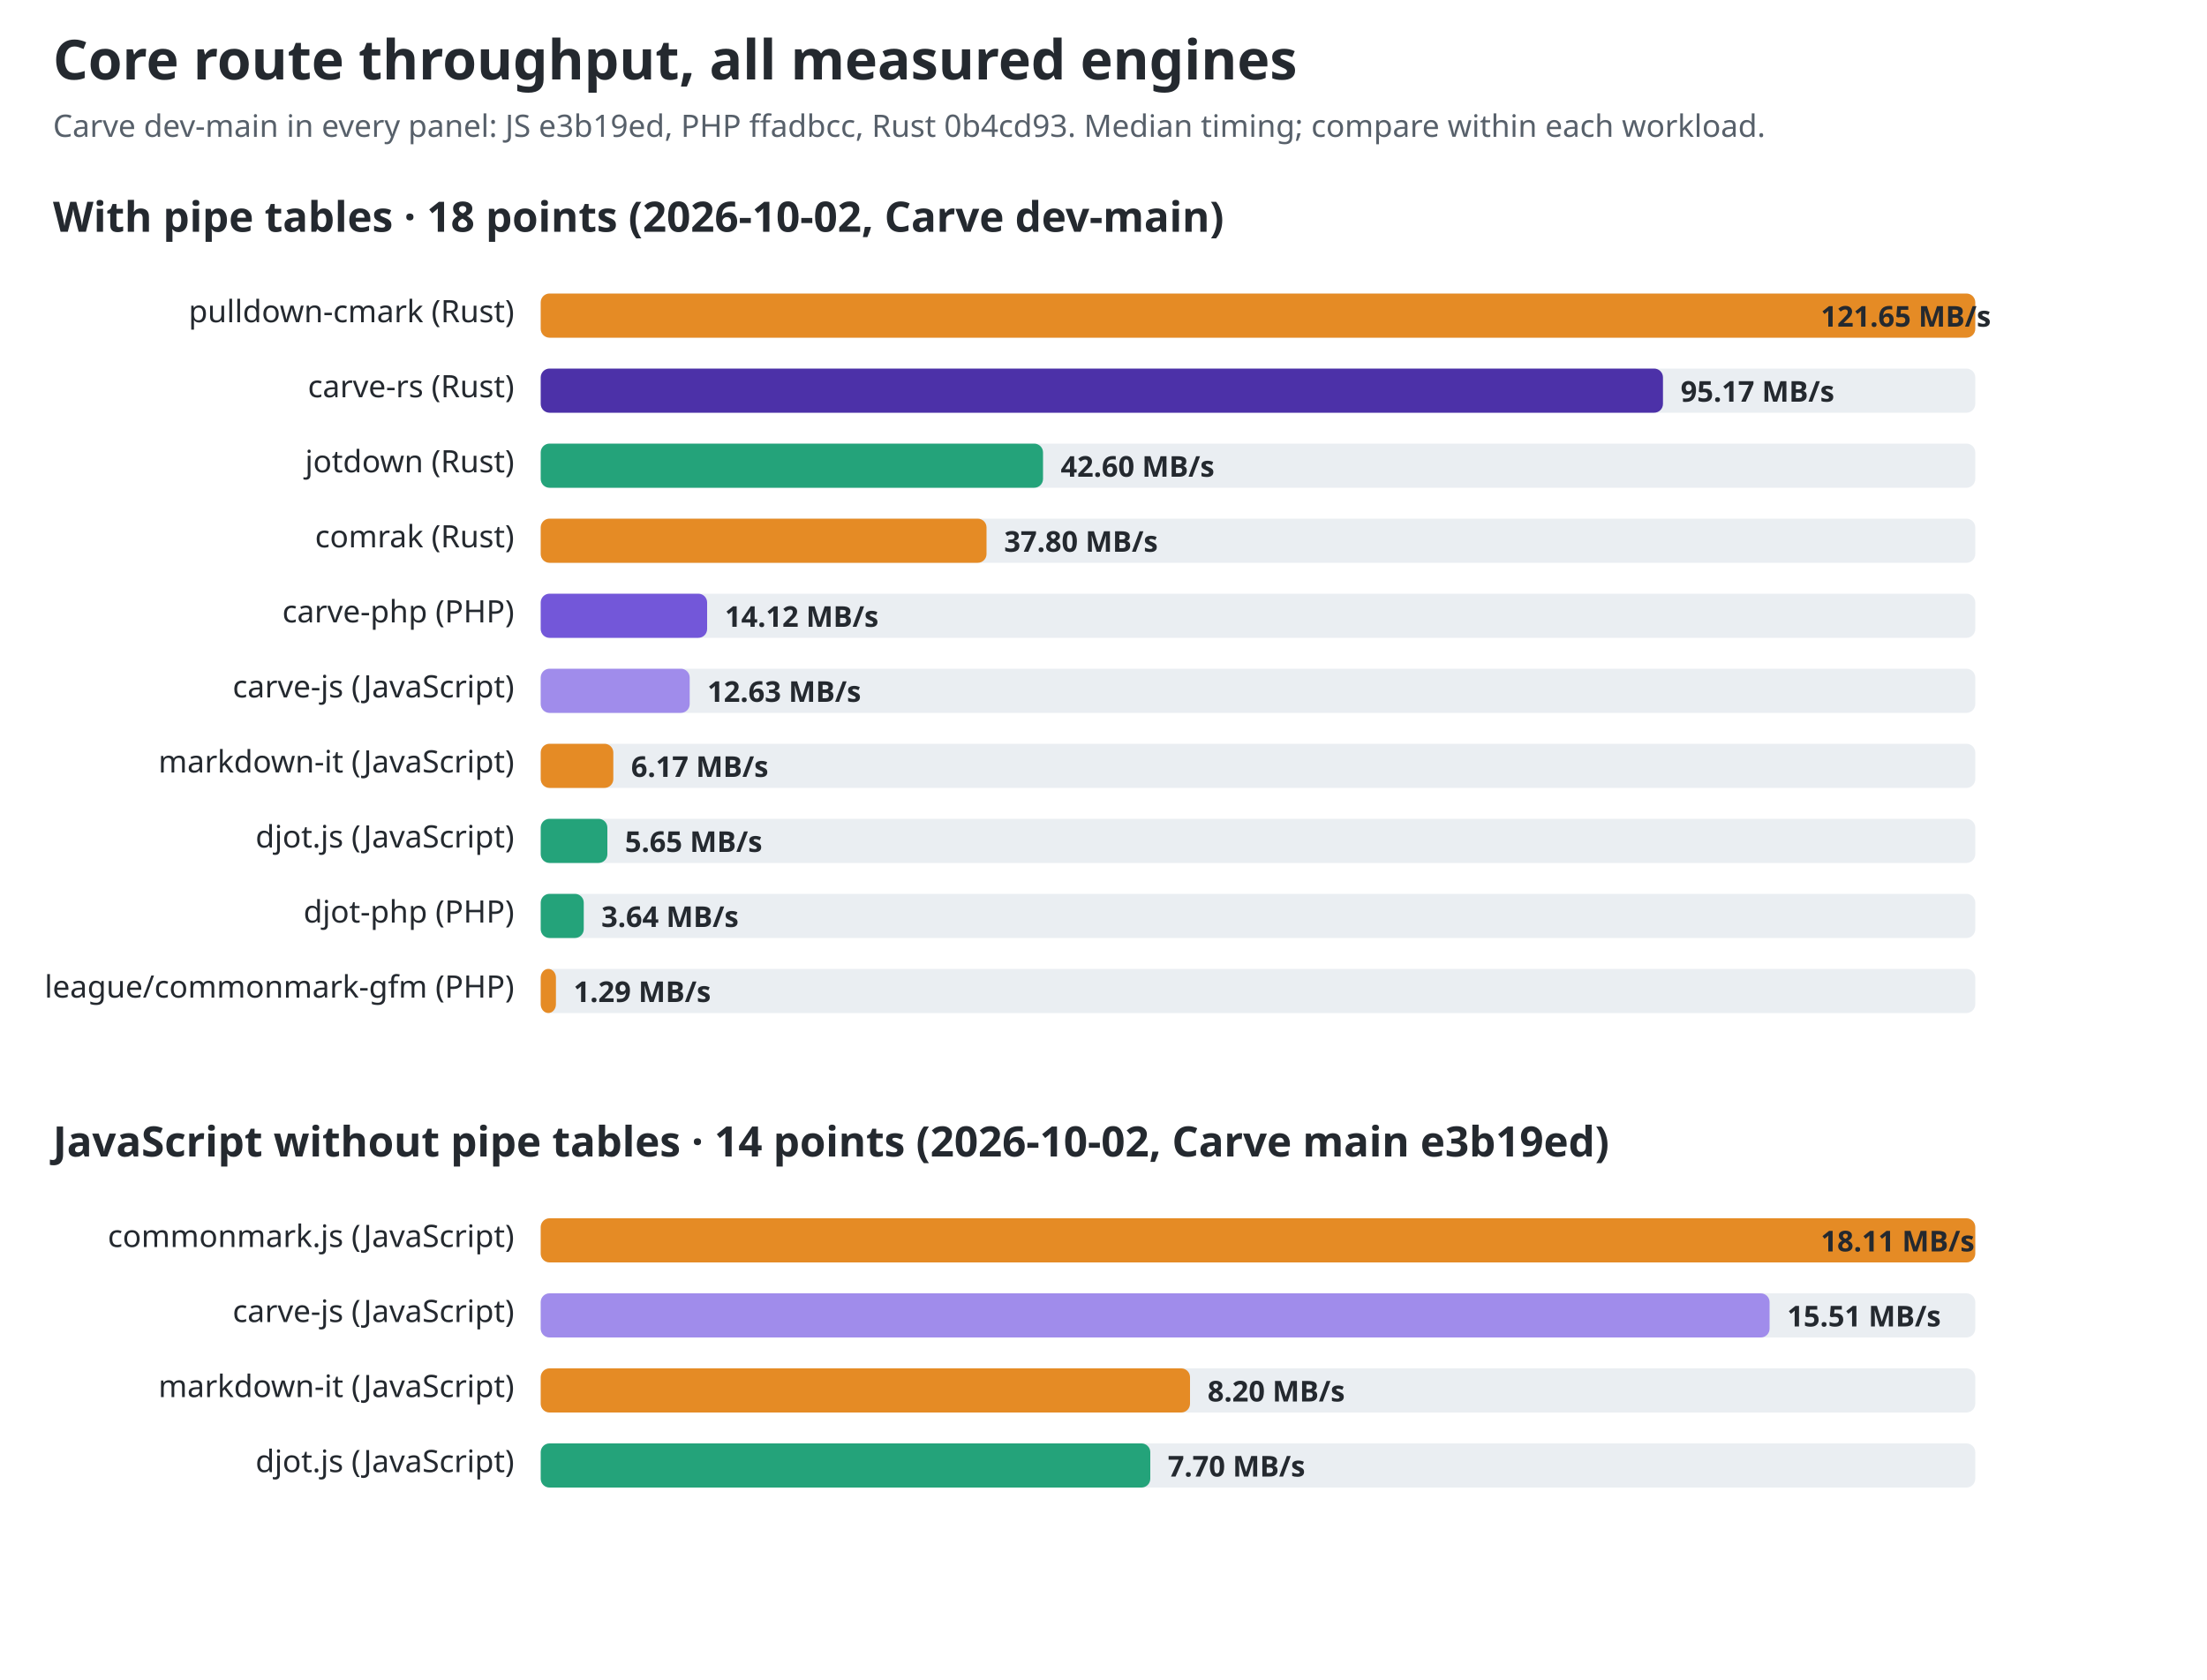
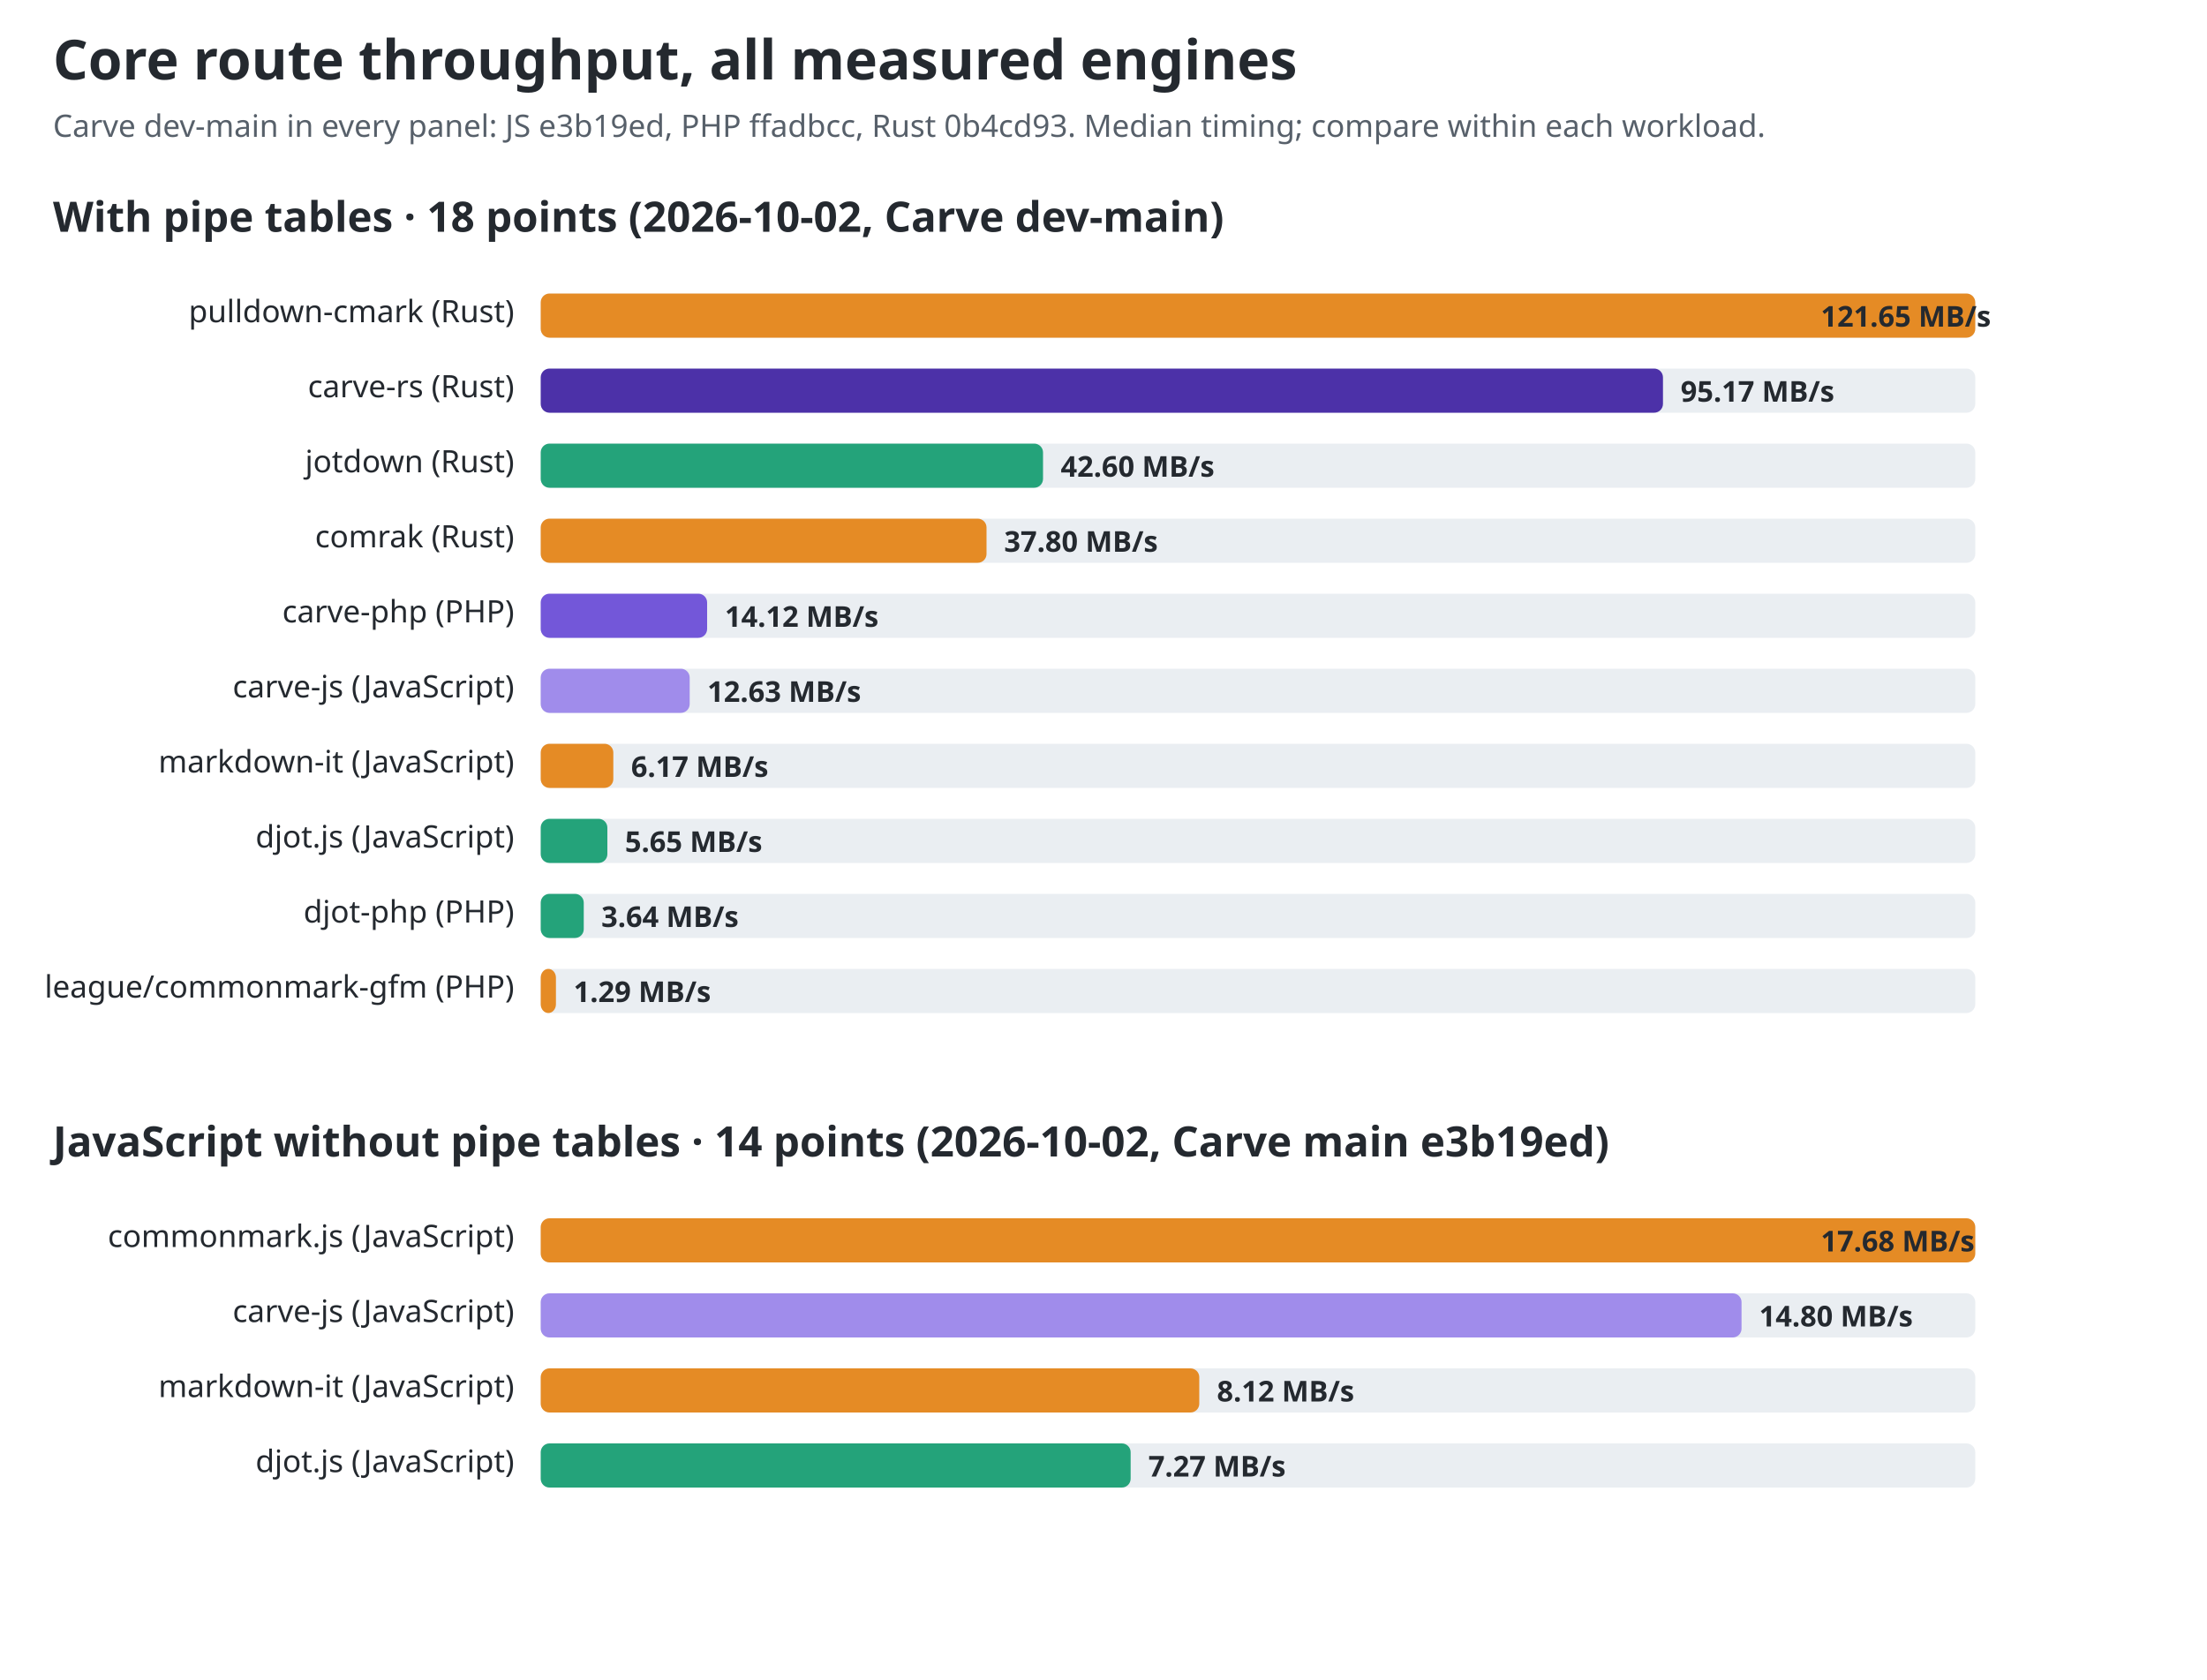
<svg xmlns="http://www.w3.org/2000/svg" width="1000" height="761" viewBox="0 0 1000 761" role="img" aria-labelledby="title desc">
  <style>text{font-family:ui-sans-serif,system-ui,sans-serif;fill:#24292f}.title{font-size:25px;font-weight:700}.sub{font-size:14px;fill:#57606a}.group{font-size:19px;font-weight:650}.label{font-size:14px}.value{font-size:13px;font-weight:650;fill:#24292f}.track{fill:#eaeef2}@media(prefers-color-scheme:dark){text,.value{fill:#f0f6fc}.sub{fill:#8c959f}.track{fill:#30363d}}</style>
  <text id="chart-title" class="title" x="24" y="36">Core route throughput, all measured engines</text>
  <text class="sub" x="24" y="62">Carve dev-main in every panel: JS e3b19ed, PHP ffadbcc, Rust 0b4cd93. Median timing; compare within each workload.</text>
  <text class="group" x="24" y="105">With pipe tables · 18 points (2026-10-02, Carve dev-main)</text>
  <text class="label" x="233" y="146" text-anchor="end">pulldown-cmark (Rust)</text>
  <rect class="track" x="245" y="133" width="650" height="20" rx="4" />
  <rect x="245" y="133" width="650.0" height="20" rx="4" fill="#e58b25" />
  <text class="value" x="825" y="148">121.65 MB/s</text>
  <text class="label" x="233" y="180" text-anchor="end">carve-rs (Rust)</text>
  <rect class="track" x="245" y="167" width="650" height="20" rx="4" />
  <rect x="245" y="167" width="508.5" height="20" rx="4" fill="#4c31a8" />
  <text class="value" x="761.497" y="182">95.17 MB/s</text>
  <text class="label" x="233" y="214" text-anchor="end">jotdown (Rust)</text>
  <rect class="track" x="245" y="201" width="650" height="20" rx="4" />
  <rect x="245" y="201" width="227.6" height="20" rx="4" fill="#24a37a" />
  <text class="value" x="480.615" y="216">42.60 MB/s</text>
  <text class="label" x="233" y="248" text-anchor="end">comrak (Rust)</text>
  <rect class="track" x="245" y="235" width="650" height="20" rx="4" />
  <rect x="245" y="235" width="202.0" height="20" rx="4" fill="#e58b25" />
  <text class="value" x="454.98" y="250">37.80 MB/s</text>
  <text class="label" x="233" y="282" text-anchor="end">carve-php (PHP)</text>
  <rect class="track" x="245" y="269" width="650" height="20" rx="4" />
  <rect x="245" y="269" width="75.4" height="20" rx="4" fill="#7357d9" />
  <text class="value" x="328.419" y="284">14.12 MB/s</text>
  <text class="label" x="233" y="316" text-anchor="end">carve-js (JavaScript)</text>
  <rect class="track" x="245" y="303" width="650" height="20" rx="4" />
  <rect x="245" y="303" width="67.5" height="20" rx="4" fill="#a08ceb" />
  <text class="value" x="320.493" y="318">12.63 MB/s</text>
  <text class="label" x="233" y="350" text-anchor="end">markdown-it (JavaScript)</text>
  <rect class="track" x="245" y="337" width="650" height="20" rx="4" />
  <rect x="245" y="337" width="32.9" height="20" rx="4" fill="#e58b25" />
  <text class="value" x="285.949" y="352">6.17 MB/s</text>
  <text class="label" x="233" y="384" text-anchor="end">djot.js (JavaScript)</text>
  <rect class="track" x="245" y="371" width="650" height="20" rx="4" />
  <rect x="245" y="371" width="30.2" height="20" rx="4" fill="#24a37a" />
  <text class="value" x="283.175" y="386">5.65 MB/s</text>
  <text class="label" x="233" y="418" text-anchor="end">djot-php (PHP)</text>
  <rect class="track" x="245" y="405" width="650" height="20" rx="4" />
  <rect x="245" y="405" width="19.5" height="20" rx="4" fill="#24a37a" />
  <text class="value" x="272.459" y="420">3.64 MB/s</text>
  <text class="label" x="233" y="452" text-anchor="end">league/commonmark-gfm (PHP)</text>
  <rect class="track" x="245" y="439" width="650" height="20" rx="4" />
  <rect x="245" y="439" width="6.9" height="20" rx="4" fill="#e58b25" />
  <text class="value" x="259.882" y="454">1.29 MB/s</text>
  <text class="group" x="24" y="524">JavaScript without pipe tables · 14 points (2026-10-02, Carve main e3b19ed)</text>
  <text class="label" x="233" y="565" text-anchor="end">commonmark.js (JavaScript)</text>
  <rect class="track" x="245" y="552" width="650" height="20" rx="4" />
  <rect x="245" y="552" width="650.0" height="20" rx="4" fill="#e58b25" />
-   <text class="value" x="825" y="567">18.11 MB/s</text>
+   <text class="value" x="825" y="567">17.68 MB/s</text>
  <text class="label" x="233" y="599" text-anchor="end">carve-js (JavaScript)</text>
  <rect class="track" x="245" y="586" width="650" height="20" rx="4" />
-   <rect x="245" y="586" width="556.8" height="20" rx="4" fill="#a08ceb" />
-   <text class="value" x="809.763" y="601">15.51 MB/s</text>
+   <rect x="245" y="586" width="544.1" height="20" rx="4" fill="#a08ceb" />
+   <text class="value" x="797.075" y="601">14.80 MB/s</text>
  <text class="label" x="233" y="633" text-anchor="end">markdown-it (JavaScript)</text>
  <rect class="track" x="245" y="620" width="650" height="20" rx="4" />
-   <rect x="245" y="620" width="294.2" height="20" rx="4" fill="#e58b25" />
-   <text class="value" x="547.152" y="635">8.20 MB/s</text>
+   <rect x="245" y="620" width="298.4" height="20" rx="4" fill="#e58b25" />
+   <text class="value" x="551.392" y="635">8.12 MB/s</text>
  <text class="label" x="233" y="667" text-anchor="end">djot.js (JavaScript)</text>
  <rect class="track" x="245" y="654" width="650" height="20" rx="4" />
-   <rect x="245" y="654" width="276.2" height="20" rx="4" fill="#24a37a" />
-   <text class="value" x="529.151" y="669">7.70 MB/s</text>
+   <rect x="245" y="654" width="267.3" height="20" rx="4" fill="#24a37a" />
+   <text class="value" x="520.338" y="669">7.27 MB/s</text>
</svg>
